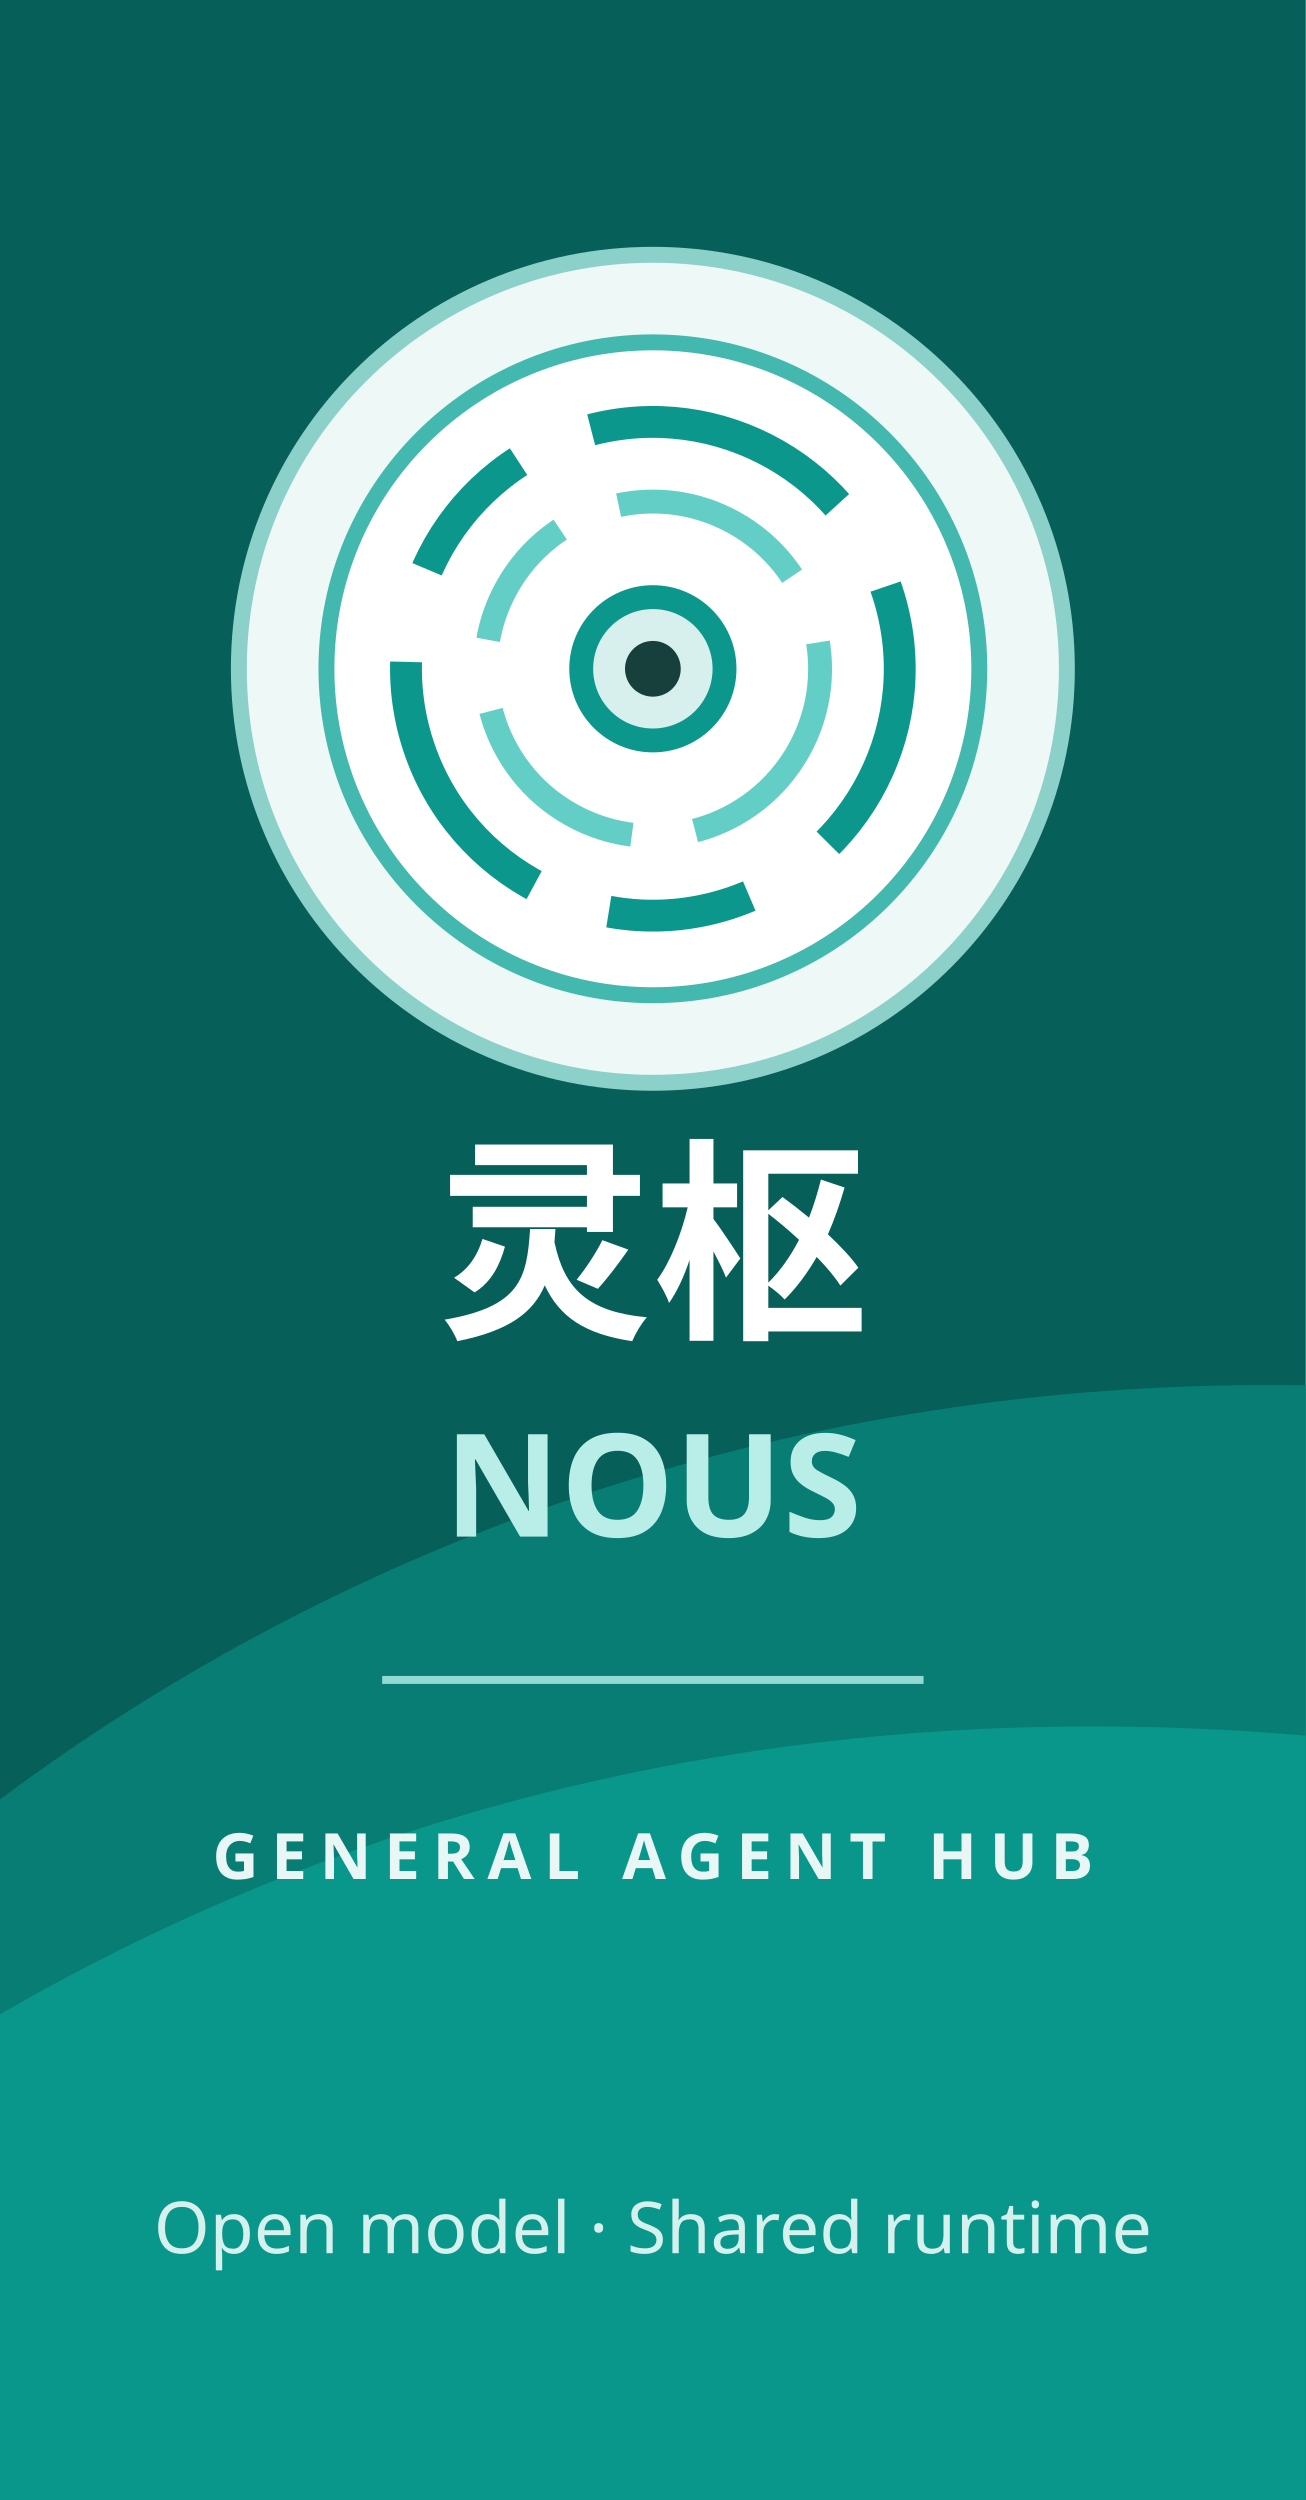
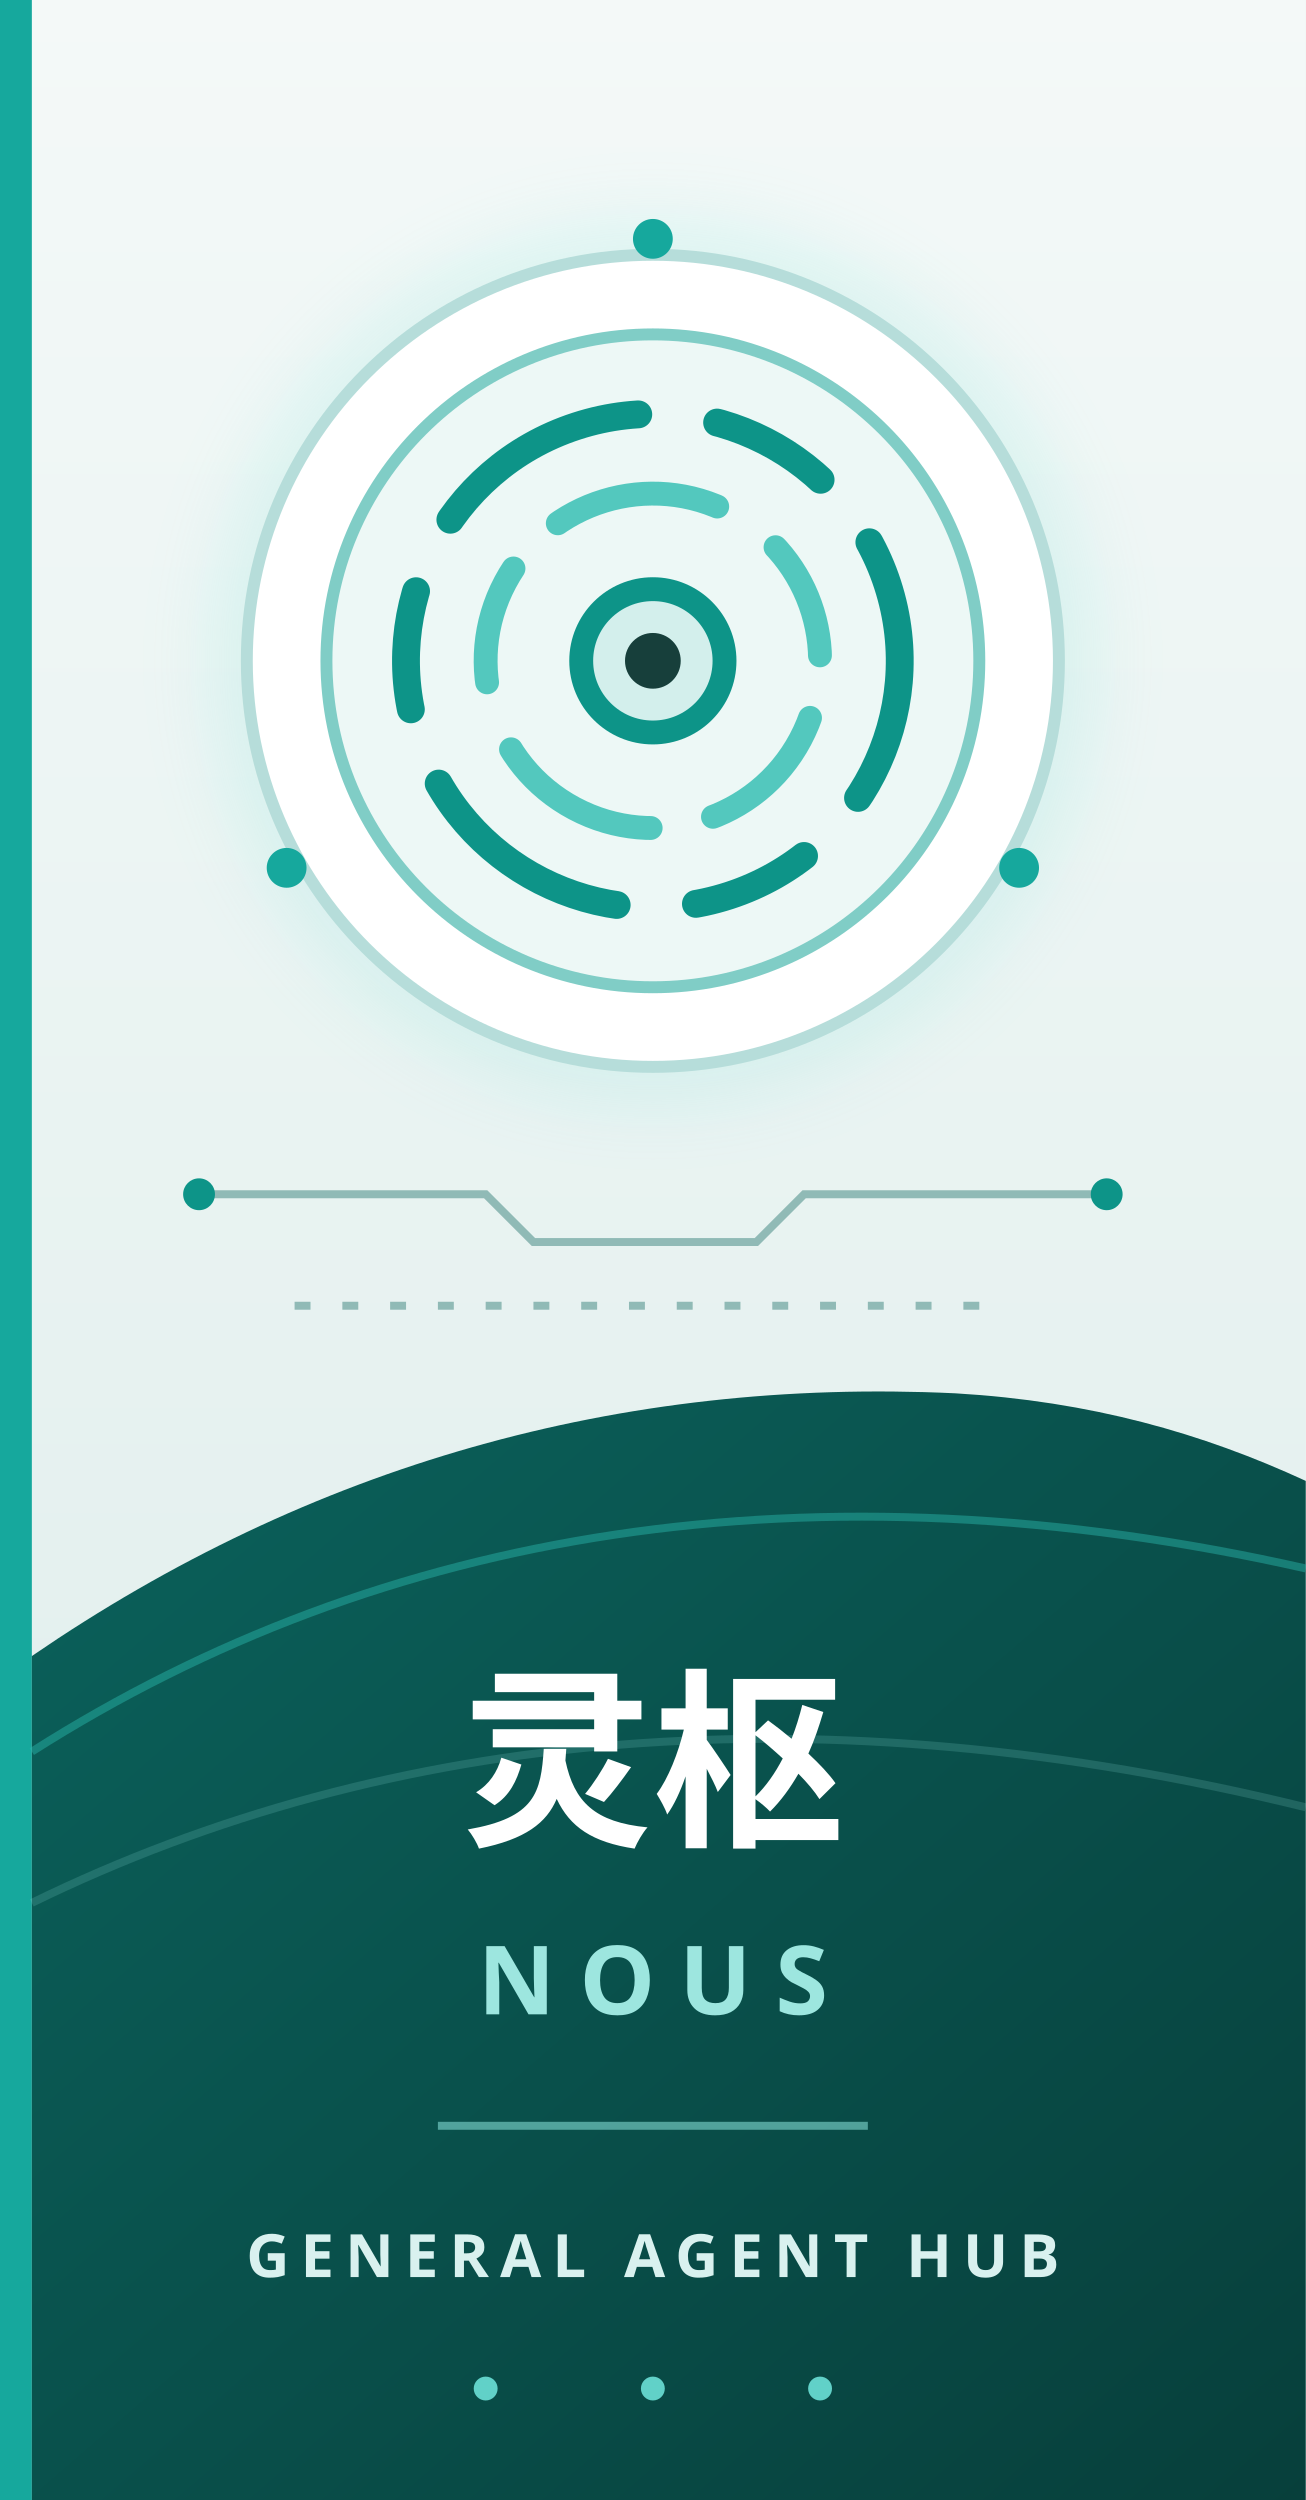
<svg xmlns="http://www.w3.org/2000/svg" width="164" height="314" viewBox="0 0 164 314">
-   <rect width="164" height="314" fill="#075f59" />
-   <path d="M0 226c47-35 104-53 164-52v140H0Z" fill="#087d74" />
-   <path d="M0 253c50-29 106-40 164-35v96H0Z" fill="#09978b" />
-   <g transform="translate(26 28)">
-     <circle cx="56" cy="56" r="52" fill="#eef8f6" stroke="#8bd0c9" stroke-width="2" />
-     <circle cx="56" cy="56" r="41" fill="#ffffff" stroke="#43b8ae" stroke-width="2" />
-     <circle cx="56" cy="56" r="31" fill="none" stroke="#0b978c" stroke-width="4" stroke-dasharray="34 12 18 10" transform="rotate(-18 56 56)" />
-     <circle cx="56" cy="56" r="21" fill="none" stroke="#63cec5" stroke-width="3" stroke-dasharray="17 8 25 9" transform="rotate(29 56 56)" />
-     <circle cx="56" cy="56" r="9" fill="#d8f0ed" stroke="#0b978c" stroke-width="3" />
-     <circle cx="56" cy="56" r="3.5" fill="#173f3b" />
+   <defs>
+     <linearGradient id="surface" x1="0" y1="0" x2="0" y2="1">
+       <stop offset="0" stop-color="#f4f9f8" />
+       <stop offset="1" stop-color="#dcecea" />
+     </linearGradient>
+     <linearGradient id="depth" x1="0" y1="0" x2="1" y2="1">
+       <stop offset="0" stop-color="#0b625c" />
+       <stop offset="1" stop-color="#073f3b" />
+     </linearGradient>
+     <filter id="glow" x="-40%" y="-40%" width="180%" height="180%">
+       <feGaussianBlur stdDeviation="4" />
+     </filter>
+   </defs>
+   <rect width="164" height="314" fill="url(#surface)" />
+   <rect x="0" y="0" width="4" height="314" fill="#16a89d" />
+   <path d="M4 208c35-24 74-35 116-33 17 1 31 5 44 11v128H4Z" fill="url(#depth)" />
+   <path d="M4 220c44-28 98-37 160-23" fill="none" stroke="#2bb8ae" stroke-opacity=".45" />
+   <path d="M4 239c45-22 99-27 160-12" fill="none" stroke="#8de1da" stroke-opacity=".18" />
+   <g transform="translate(21 22)">
+     <circle cx="61" cy="61" r="56" fill="#6ee0d5" opacity=".16" filter="url(#glow)" />
+     <circle cx="61" cy="61" r="51" fill="#ffffff" stroke="#b6ddda" stroke-width="1.5" />
+     <circle cx="61" cy="61" r="41" fill="#edf8f6" stroke="#80cdc6" stroke-width="1.5" />
+     <circle cx="61" cy="61" r="31" fill="none" stroke="#0d9488" stroke-width="3.5" stroke-linecap="round" stroke-dasharray="28 10 15 10" transform="rotate(-18 61 61)" />
+     <circle cx="61" cy="61" r="21" fill="none" stroke="#53c8be" stroke-width="3" stroke-linecap="round" stroke-dasharray="15 8 21 9" transform="rotate(28 61 61)" />
+     <circle cx="61" cy="61" r="9" fill="#d3efec" stroke="#0d9488" stroke-width="3" />
+     <circle cx="61" cy="61" r="3.5" fill="#173f3b" />
+     <circle cx="61" cy="8" r="2.5" fill="#16a89d" />
+     <circle cx="107" cy="87" r="2.5" fill="#16a89d" />
+     <circle cx="15" cy="87" r="2.5" fill="#16a89d" />
  </g>
-   <text x="82" y="166" text-anchor="middle" fill="#ffffff" font-family="Segoe UI, Microsoft YaHei, sans-serif" font-size="27" font-weight="700">灵枢</text>
-   <text x="82" y="193" text-anchor="middle" fill="#b9eee8" font-family="Segoe UI, sans-serif" font-size="18" font-weight="700">NOUS</text>
-   <line x1="48" y1="211" x2="116" y2="211" stroke="#91d9d2" />
-   <text x="82" y="236" text-anchor="middle" fill="#e8f7f5" font-family="Segoe UI, sans-serif" font-size="8" font-weight="600" letter-spacing="1.6">GENERAL AGENT HUB</text>
-   <text x="82" y="283" text-anchor="middle" fill="#d5f1ee" font-family="Segoe UI, sans-serif" font-size="9">Open model · Shared runtime</text>
+   <g fill="none" stroke="#90bab6" stroke-width="1">
+     <path d="M25 150h36l6 6h28l6-6h38" />
+     <path d="M37 164h90" stroke-dasharray="2 4" />
+   </g>
+   <circle cx="25" cy="150" r="2" fill="#0d9488" />
+   <circle cx="139" cy="150" r="2" fill="#0d9488" />
+   <text x="82" y="230" text-anchor="middle" fill="#ffffff" font-family="Segoe UI, Microsoft YaHei, sans-serif" font-size="24" font-weight="700">灵枢</text>
+   <text x="82" y="253" text-anchor="middle" fill="#9de6df" font-family="Segoe UI, sans-serif" font-size="12" font-weight="700" letter-spacing="3">NOUS</text>
+   <line x1="55" y1="267" x2="109" y2="267" stroke="#78cfc8" stroke-opacity=".65" />
+   <text x="82" y="286" text-anchor="middle" fill="#d9f1ef" font-family="Segoe UI, sans-serif" font-size="7.5" font-weight="600" letter-spacing="1.4">GENERAL AGENT HUB</text>
+   <g fill="#61d1c8">
+     <circle cx="61" cy="300" r="1.5" />
+     <circle cx="82" cy="300" r="1.5" />
+     <circle cx="103" cy="300" r="1.5" />
+   </g>
</svg>
